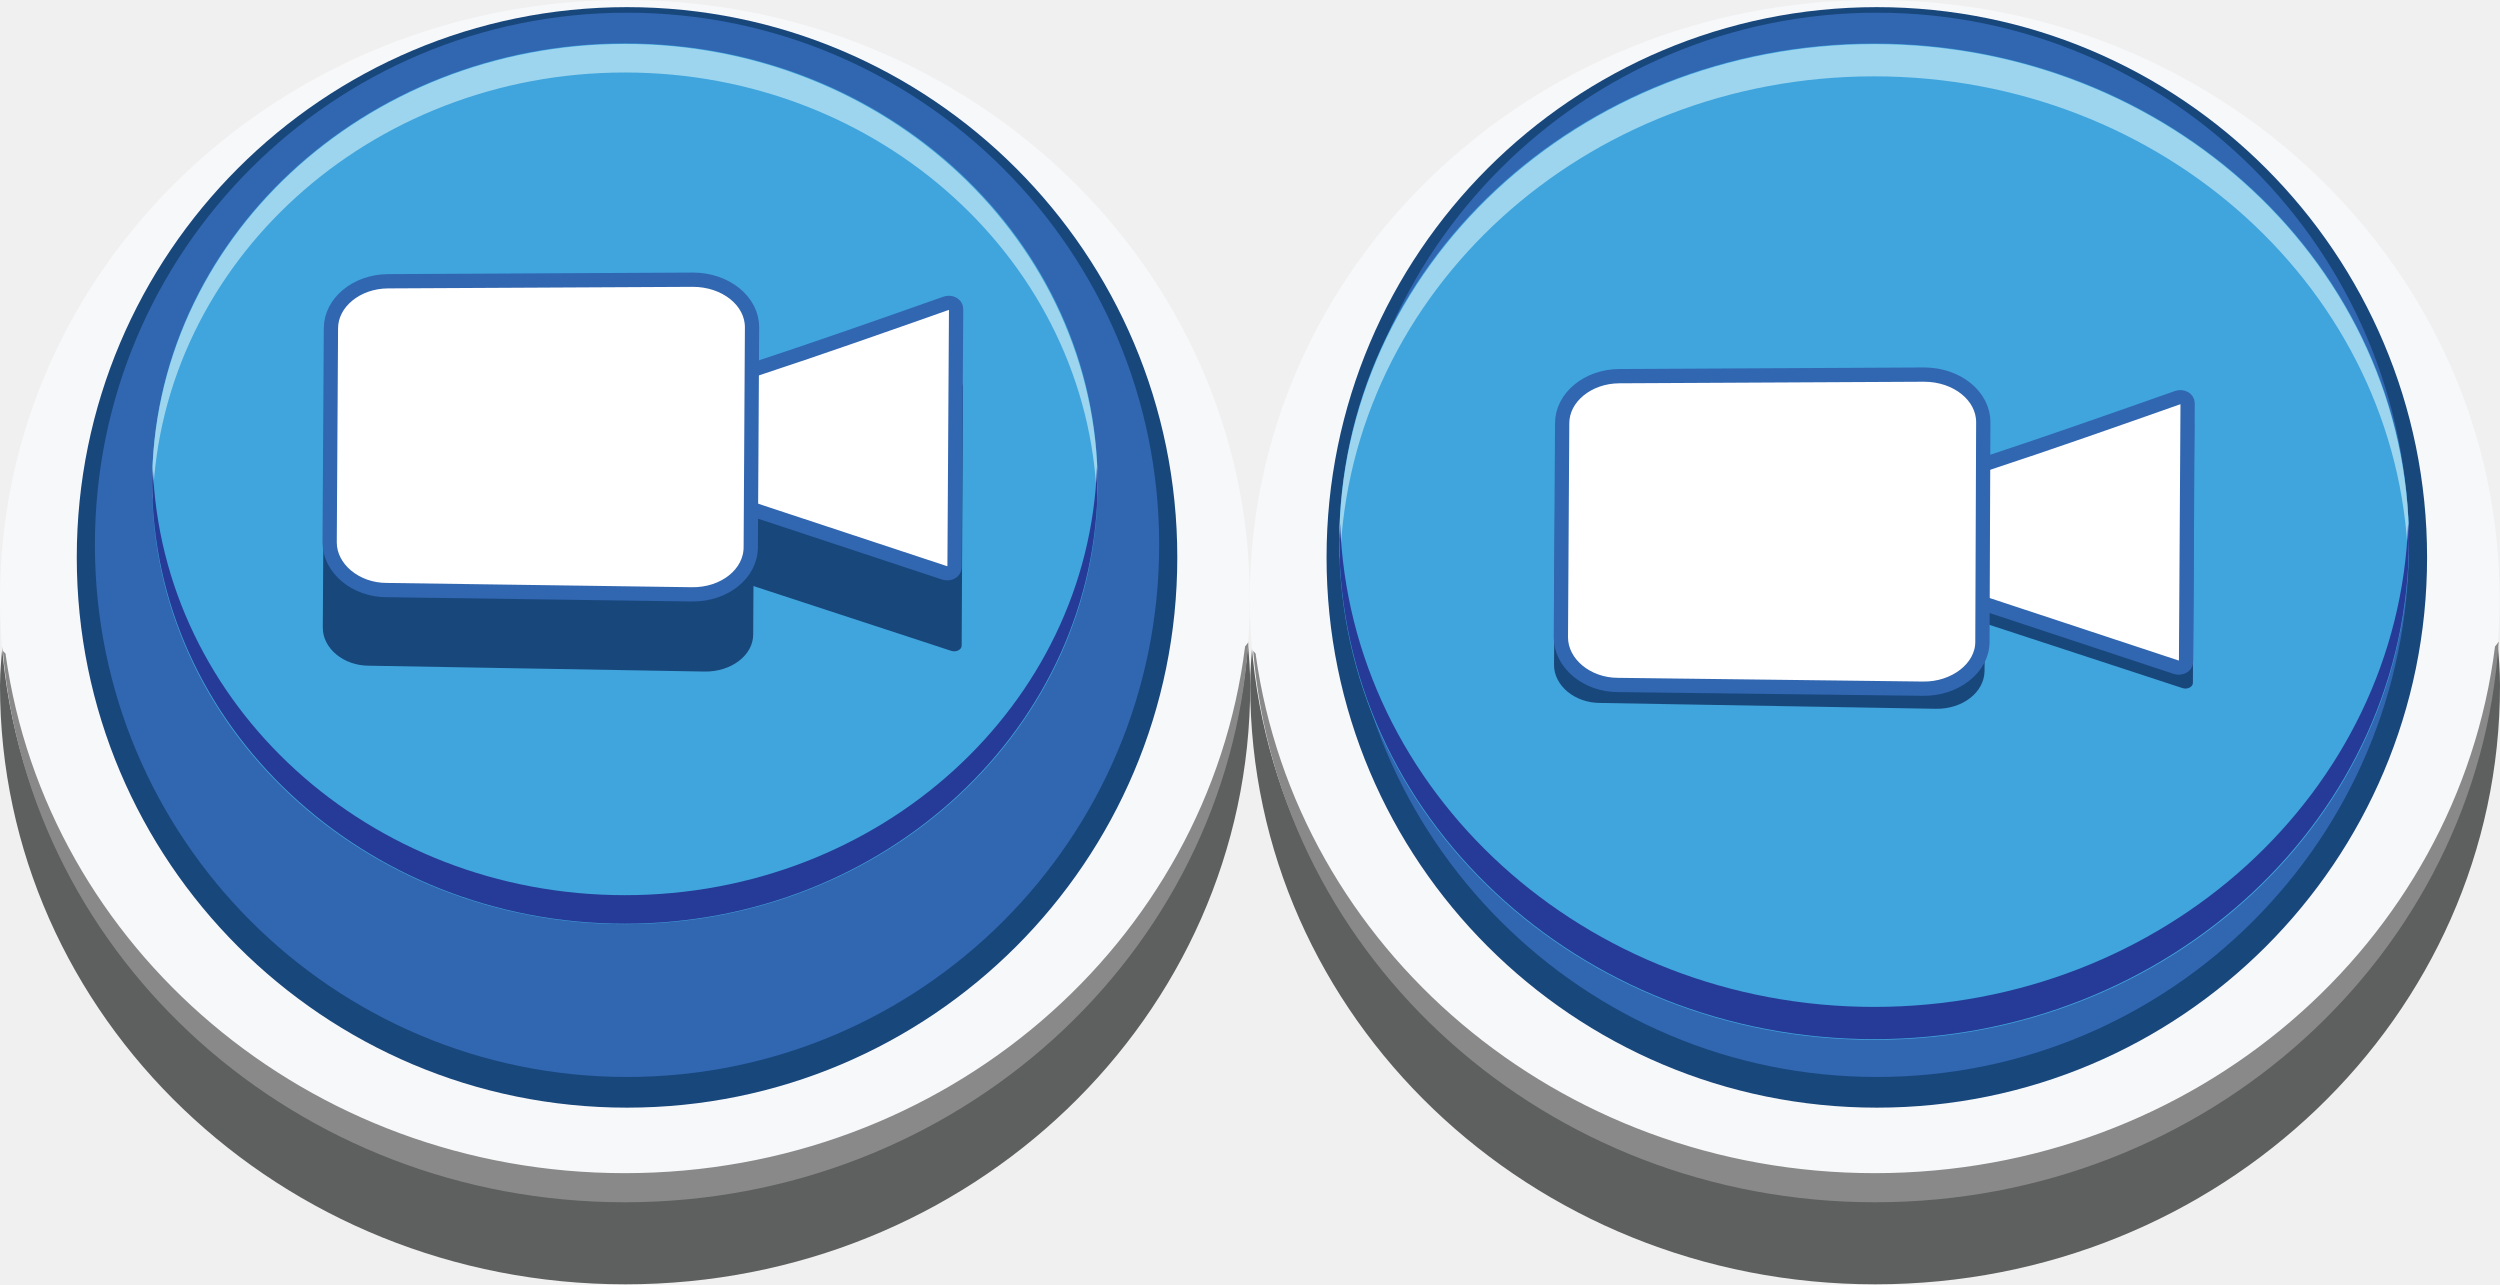
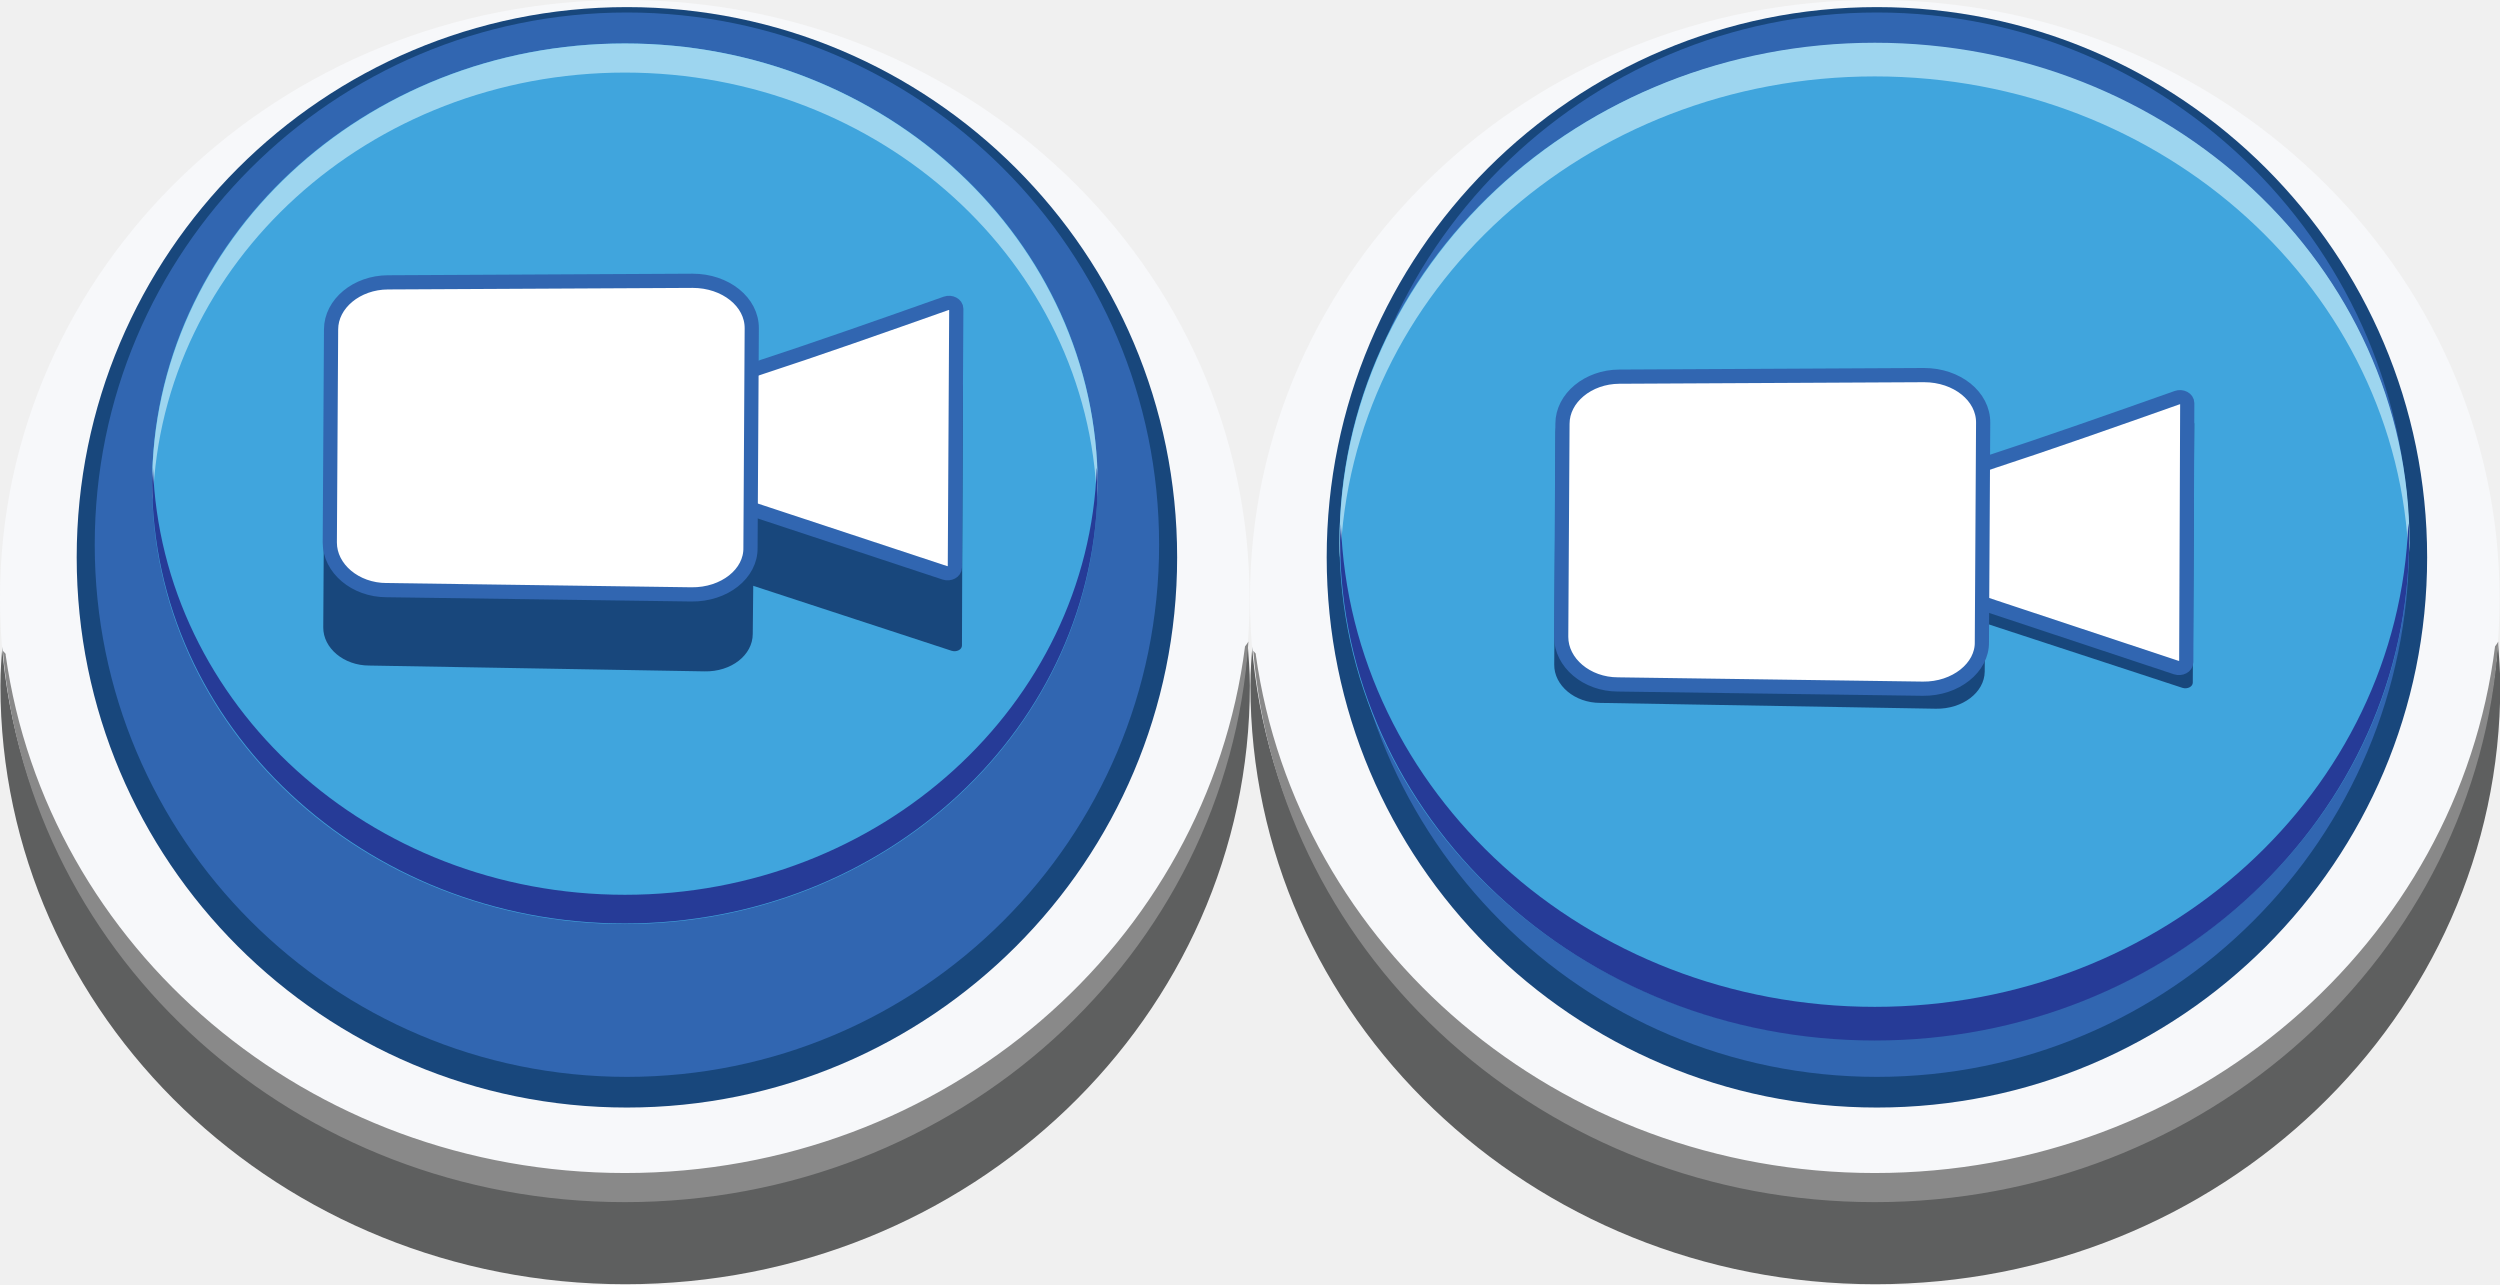
- <svg xmlns="http://www.w3.org/2000/svg" width="175.19" height="90" viewBox="0 0 175.19 90">
+ <svg xmlns="http://www.w3.org/2000/svg" width="176.02" height="90.42" viewBox="0 0 176.02 90.42">
  <defs>
-     <style>.cls-1{fill:#5e5f5f;}.cls-2{fill:#f7f8fa;}.cls-3{fill:#18477c;}.cls-4{fill:#3166b1;}.cls-5{fill:#898989;}.cls-6{fill:#40a5dd;}.cls-7{fill:#9dd5ef;}.cls-8{fill:#fff;stroke:#3166b1;stroke-miterlimit:10;}.cls-9{fill:#263b97;}</style>
+     <style>.cls-1{fill:#5e5f5f;}.cls-2{fill:#f7f8fa;}.cls-3{fill:#18477c;}.cls-4{fill:#3166b1;}.cls-5{fill:#898989;}.cls-6{fill:#40a5dd;}.cls-7{fill:#9dd5ef;}.cls-8{fill:#fff;stroke:#3166b1;stroke-miterlimit:10;stroke-width:1px;}.cls-9{fill:#263b97;}</style>
  </defs>
  <g id="Layer_2" data-name="Layer 2">
    <g id="Layer_1-2" data-name="Layer 1">
-       <path class="cls-1" d="M131.4,83.89c-23.11,0-42-17.16-43.63-38.89-.08,1-.16,2-.16,3.05C87.61,71.22,107.22,90,131.4,90s43.79-18.78,43.79-41.95c0-1-.08-2-.16-3.05C173.39,66.73,154.51,83.89,131.4,83.89Z" />
-       <ellipse class="cls-2" cx="131.37" cy="41.95" rx="43.79" ry="41.95" />
-       <circle class="cls-3" cx="131.52" cy="39.06" r="38.56" />
-       <circle class="cls-4" cx="131.52" cy="38.18" r="37.29" />
-       <path class="cls-5" d="M174.84,45.3c-2.6,20.79-21,36.91-43.47,36.91C109.16,82.21,90.86,66.4,88,45.9l0-.08-.18-.21c1.77,21.61,20.55,38.64,43.58,38.64,23.27,0,42.26-17.37,43.7-39.29A2.83,2.83,0,0,1,174.84,45.3Z" />
-       <ellipse class="cls-6" cx="131.33" cy="37.96" rx="37.48" ry="34.91" />
-       <path class="cls-7" d="M131.33,5.35c20.28,0,36.76,15.08,37.42,33.89,0-.39.06-.76.06-1.15,0-19.35-16.78-35-37.48-35s-37.48,15.69-37.48,35c0,.39,0,.77.06,1.15C94.57,20.43,111,5.35,131.33,5.35Z" />
-       <path class="cls-3" d="M153.76,29.71c0-.3-.38-.5-.73-.38-4.51,1.54-9.18,3.13-13.6,4.54-2.6-.08-3,9.64-.56,9.74l14.07,4.61c.35.11.73-.08.73-.37Z" />
-       <path class="cls-3" d="M135.65,49.67l-23.52-.41c-1.79,0-3.24-1.23-3.23-2.67l.1-16.3c0-1.45,1.47-2.62,3.26-2.62l23.52,0c1.87,0,3.39,1.2,3.38,2.68L139.07,47C139.06,48.52,137.53,49.7,135.65,49.67Z" />
-       <path class="cls-8" d="M153.3,28.25c0-.3-.38-.5-.72-.38-4.42,1.56-9,3.17-13.31,4.59-2.54-.07-3,9.65-.55,9.74l13.76,4.55c.34.11.71-.08.71-.37Z" />
-       <path class="cls-8" d="M134.74,48.26,113.38,48c-2.2,0-4-1.53-4-3.34l.09-15c0-1.81,1.8-3.29,4-3.3l21.36-.11c2.3,0,4.16,1.49,4.15,3.35L138.92,45C138.91,46.81,137,48.3,134.74,48.26Z" />
-       <path class="cls-9" d="M131.33,70.56c-20.28,0-36.76-15.08-37.42-33.89,0,.39-.06.76-.06,1.15,0,19.35,16.78,35,37.48,35s37.48-15.69,37.48-35c0-.39,0-.77-.06-1.15C168.1,55.48,151.62,70.56,131.33,70.56Z" />
-       <path class="cls-1" d="M43.82,83.89C20.71,83.89,1.83,66.73.19,45,.11,46,0,47,0,48.05,0,71.22,19.63,90,43.82,90S87.61,71.22,87.61,48.05c0-1-.08-2-.16-3.05C85.81,66.73,66.93,83.89,43.82,83.89Z" />
-       <ellipse class="cls-2" cx="43.79" cy="41.95" rx="43.79" ry="41.95" />
-       <circle class="cls-3" cx="43.94" cy="39.06" r="38.56" />
-       <circle class="cls-4" cx="43.94" cy="38.18" r="37.29" />
-       <ellipse class="cls-6" cx="43.79" cy="33.9" rx="33.13" ry="30.86" />
-       <path class="cls-7" d="M43.79,5.08c17.93,0,32.5,13.33,33.08,30,0-.34.05-.67.05-1,0-17.11-14.83-31-33.13-31S10.66,16.92,10.66,34c0,.34,0,.68.05,1C11.29,18.41,25.86,5.08,43.79,5.08Z" />
-       <path class="cls-3" d="M67.48,27.1c0-.3-.38-.5-.73-.38-4.51,1.54-9.18,3.13-13.6,4.54-2.6-.08-3,9.64-.56,9.74l14.07,4.61c.35.11.73-.08.73-.37Z" />
-       <path class="cls-3" d="M49.37,47.06l-23.52-.41c-1.79,0-3.24-1.23-3.23-2.67l.1-16.3c0-1.45,1.47-2.62,3.26-2.62l23.52,0c1.87,0,3.39,1.2,3.38,2.68l-.1,16.73C52.78,45.91,51.25,47.09,49.37,47.06Z" />
-       <path class="cls-8" d="M67,21.64c0-.3-.38-.5-.72-.38-4.42,1.56-9,3.17-13.31,4.59-2.54-.07-3,9.65-.55,9.74l13.76,4.55c.34.11.71-.08.71-.37Z" />
-       <path class="cls-8" d="M48.46,41.65l-21.36-.3c-2.2,0-4-1.53-4-3.34l.09-15c0-1.81,1.8-3.29,4-3.3l21.36-.11c2.3,0,4.16,1.49,4.15,3.35l-.09,15.36C52.63,40.2,50.76,41.69,48.46,41.65Z" />
-       <path class="cls-5" d="M87.25,45.3c-2.6,20.79-21,36.91-43.47,36.91C21.57,82.21,3.28,66.4.4,45.9l0-.08L.2,45.61C2,67.22,20.74,84.25,43.78,84.25,67.05,84.25,86,66.88,87.48,45A2.83,2.83,0,0,1,87.25,45.3Z" />
-       <path class="cls-9" d="M43.79,62.73c-17.93,0-32.5-13.33-33.08-30,0,.34-.05.67-.05,1,0,17.11,14.83,31,33.13,31s33.13-13.87,33.13-31c0-.34,0-.68-.05-1C76.29,49.4,61.72,62.73,43.79,62.73Z" />
+       <path class="cls-1" d="M132,84.28C108.82,84.28,89.85,67,88.2,45.21c-.08,1-.16,2-.16,3.07,0,23.27,19.7,42.14,44,42.14s44-18.87,44-42.14c0-1-.09-2.05-.16-3.07C174.21,67,155.25,84.28,132,84.28Z" />
+       <ellipse class="cls-2" cx="132" cy="42.14" rx="43.99" ry="42.14" />
+       <circle class="cls-3" cx="132.15" cy="39.24" r="38.74" />
+       <circle class="cls-4" cx="132.15" cy="38.35" r="37.47" />
+       <path class="cls-5" d="M175.67,45.51C173.06,66.39,154.52,82.59,132,82.59c-22.31,0-40.69-15.89-43.58-36.48l0-.08-.18-.21C90,67.53,108.85,84.64,132,84.64c23.38,0,42.45-17.45,43.9-39.47A2.84,2.84,0,0,1,175.67,45.51Z" />
+       <ellipse class="cls-6" cx="131.96" cy="38.13" rx="37.65" ry="35.07" />
+       <path class="cls-7" d="M132,5.38c20.38,0,36.93,15.15,37.59,34,0-.39.06-.77.06-1.16,0-19.44-16.86-35.21-37.65-35.21S94.31,18.82,94.31,38.27c0,.39,0,.77.06,1.16C95,20.52,111.59,5.38,132,5.38Z" />
+       <path class="cls-3" d="M154.49,29.84c0-.3-.39-.5-.74-.38-4.53,1.55-9.22,3.15-13.66,4.56-2.61-.08-3,9.68-.56,9.78l14.13,4.63c.35.11.73-.08.73-.37Z" />
+       <path class="cls-3" d="M136.3,49.9l-23.63-.41c-1.8,0-3.25-1.23-3.24-2.69l.1-16.37c0-1.45,1.47-2.63,3.28-2.63l23.63,0c1.88,0,3.41,1.2,3.4,2.69l-.1,16.8C139.72,48.75,138.19,49.93,136.3,49.9Z" />
+       <path class="cls-8" d="M154,28.38c0-.3-.38-.5-.72-.38-4.44,1.57-9,3.18-13.37,4.61-2.56-.07-3,9.69-.55,9.79L153.22,47c.34.11.71-.08.71-.38Z" />
+       <path class="cls-8" d="M135.38,48.49l-21.46-.3c-2.21,0-4-1.53-4-3.35l.09-15c0-1.82,1.81-3.31,4-3.32l21.46-.11c2.31,0,4.18,1.49,4.16,3.36l-.09,15.43C139.58,47,137.69,48.52,135.38,48.49Z" />
+       <path class="cls-9" d="M132,70.89c-20.38,0-36.93-15.15-37.59-34,0,.39-.06.77-.06,1.16,0,19.44,16.86,35.21,37.65,35.21S169.62,57.44,169.62,38c0-.39,0-.77-.06-1.16C168.9,55.74,152.34,70.89,132,70.89Z" />
+       <path class="cls-1" d="M44,84.28C20.81,84.28,1.84,67,.19,45.21c-.08,1-.16,2-.16,3.07,0,23.27,19.7,42.14,44,42.14S88,71.55,88,48.28c0-1-.09-2.05-.16-3.07C86.2,67,67.23,84.28,44,84.28Z" />
+       <ellipse class="cls-2" cx="43.99" cy="42.14" rx="43.99" ry="42.14" />
+       <circle class="cls-3" cx="44.14" cy="39.24" r="38.74" />
+       <circle class="cls-4" cx="44.14" cy="38.35" r="37.47" />
+       <ellipse class="cls-6" cx="43.99" cy="34.06" rx="33.28" ry="31" />
+       <path class="cls-7" d="M44,5.11c18,0,32.65,13.39,33.23,30.1,0-.34.06-.68.06-1C77.28,17,62.38,3.06,44,3.06S10.71,17,10.71,34.18c0,.35,0,.68.06,1C11.34,18.49,26,5.11,44,5.11Z" />
+       <path class="cls-3" d="M67.79,27.22c0-.3-.39-.5-.74-.38C62.52,28.39,57.83,30,53.39,31.4c-2.61-.08-3,9.68-.56,9.78L67,45.82c.35.11.73-.08.73-.37Z" />
+       <path class="cls-3" d="M49.6,47.27,26,46.86c-1.8,0-3.25-1.23-3.24-2.69l.1-16.37c0-1.45,1.47-2.63,3.28-2.63l23.63,0c1.88,0,3.41,1.2,3.4,2.69L53,44.63C53,46.13,51.48,47.31,49.6,47.27Z" />
+       <path class="cls-8" d="M67.33,21.74c0-.3-.38-.5-.72-.38-4.44,1.57-9,3.18-13.37,4.61-2.56-.07-3,9.69-.55,9.79l13.83,4.57c.34.11.71-.08.71-.38Z" />
+       <path class="cls-8" d="M48.68,41.85l-21.46-.3c-2.21,0-4-1.53-4-3.35l.09-15c0-1.82,1.81-3.31,4-3.32l21.46-.11c2.31,0,4.18,1.49,4.16,3.36l-.09,15.43C52.88,40.39,51,41.88,48.68,41.85Z" />
+       <path class="cls-5" d="M87.66,45.51C85,66.39,66.51,82.59,44,82.59,21.67,82.59,3.29,66.71.4,46.12l0-.08L.2,45.82C2,67.53,20.84,84.64,44,84.64c23.38,0,42.45-17.45,43.9-39.47A2.84,2.84,0,0,1,87.66,45.51Z" />
+       <path class="cls-9" d="M44,63c-18,0-32.65-13.39-33.23-30.1,0,.34-.06.68-.06,1,0,17.19,14.9,31.12,33.28,31.12S77.28,51.13,77.28,33.94c0-.35,0-.68-.06-1C76.64,49.63,62,63,44,63Z" />
    </g>
  </g>
</svg>
